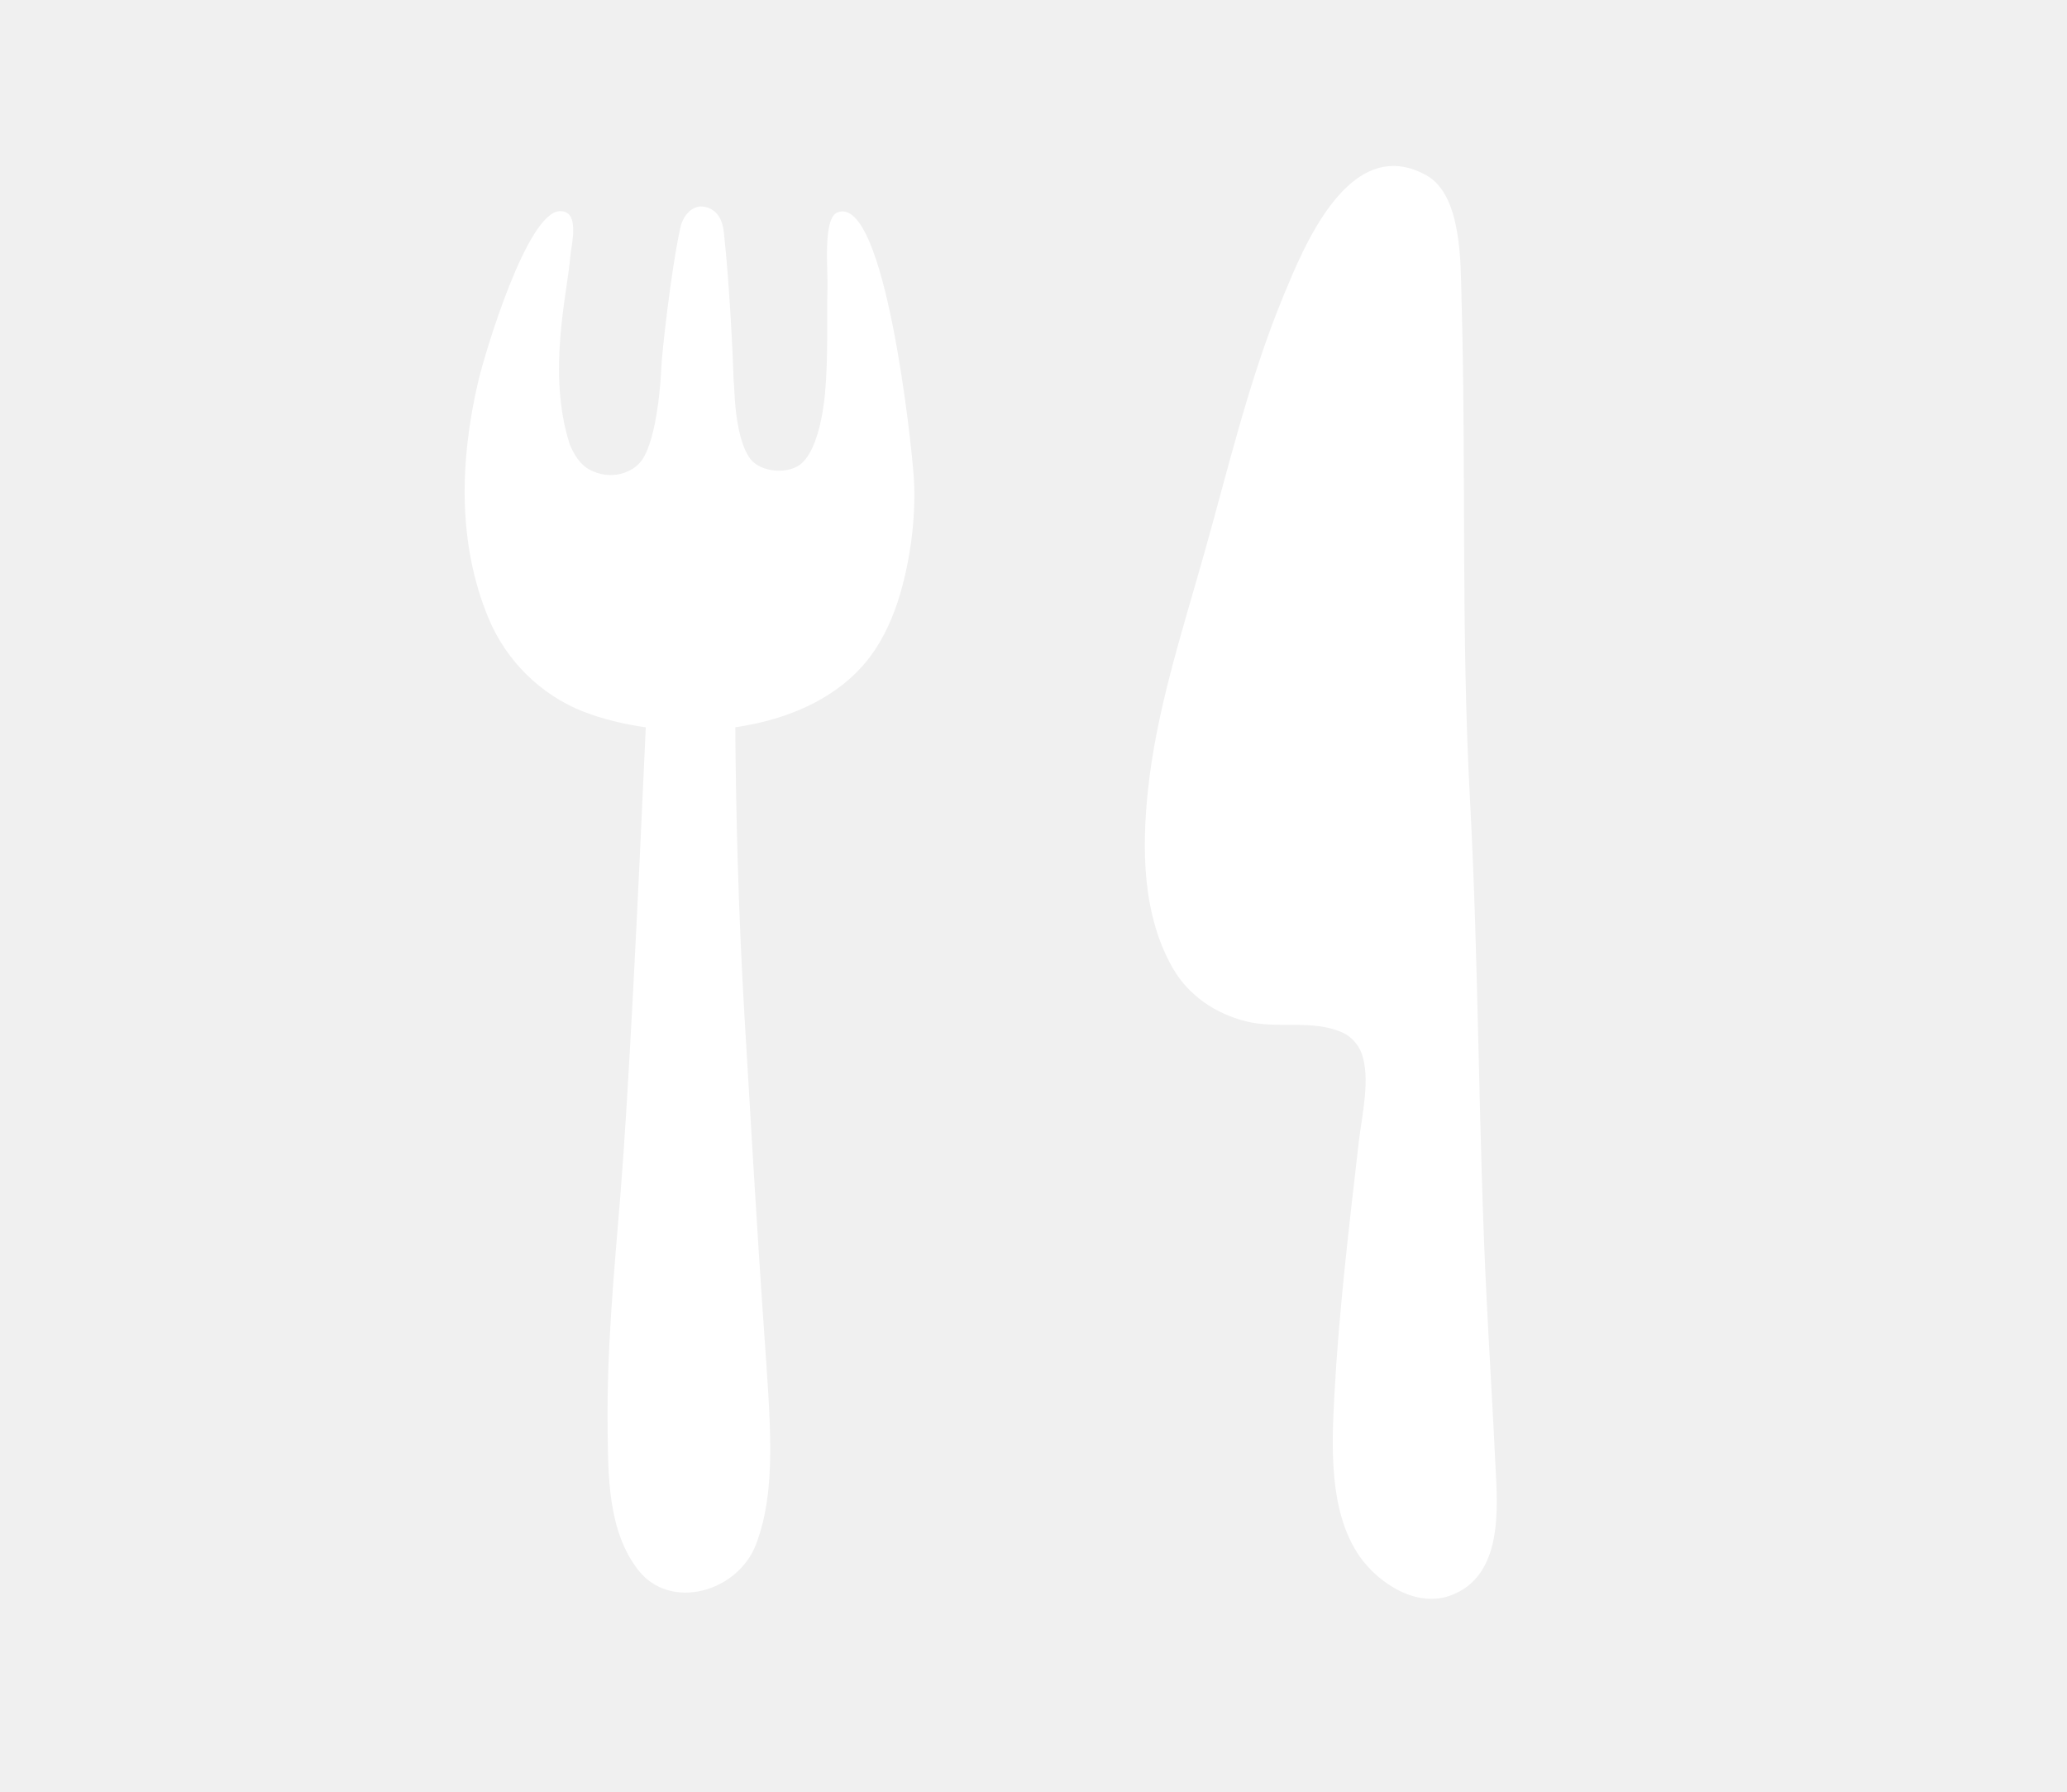
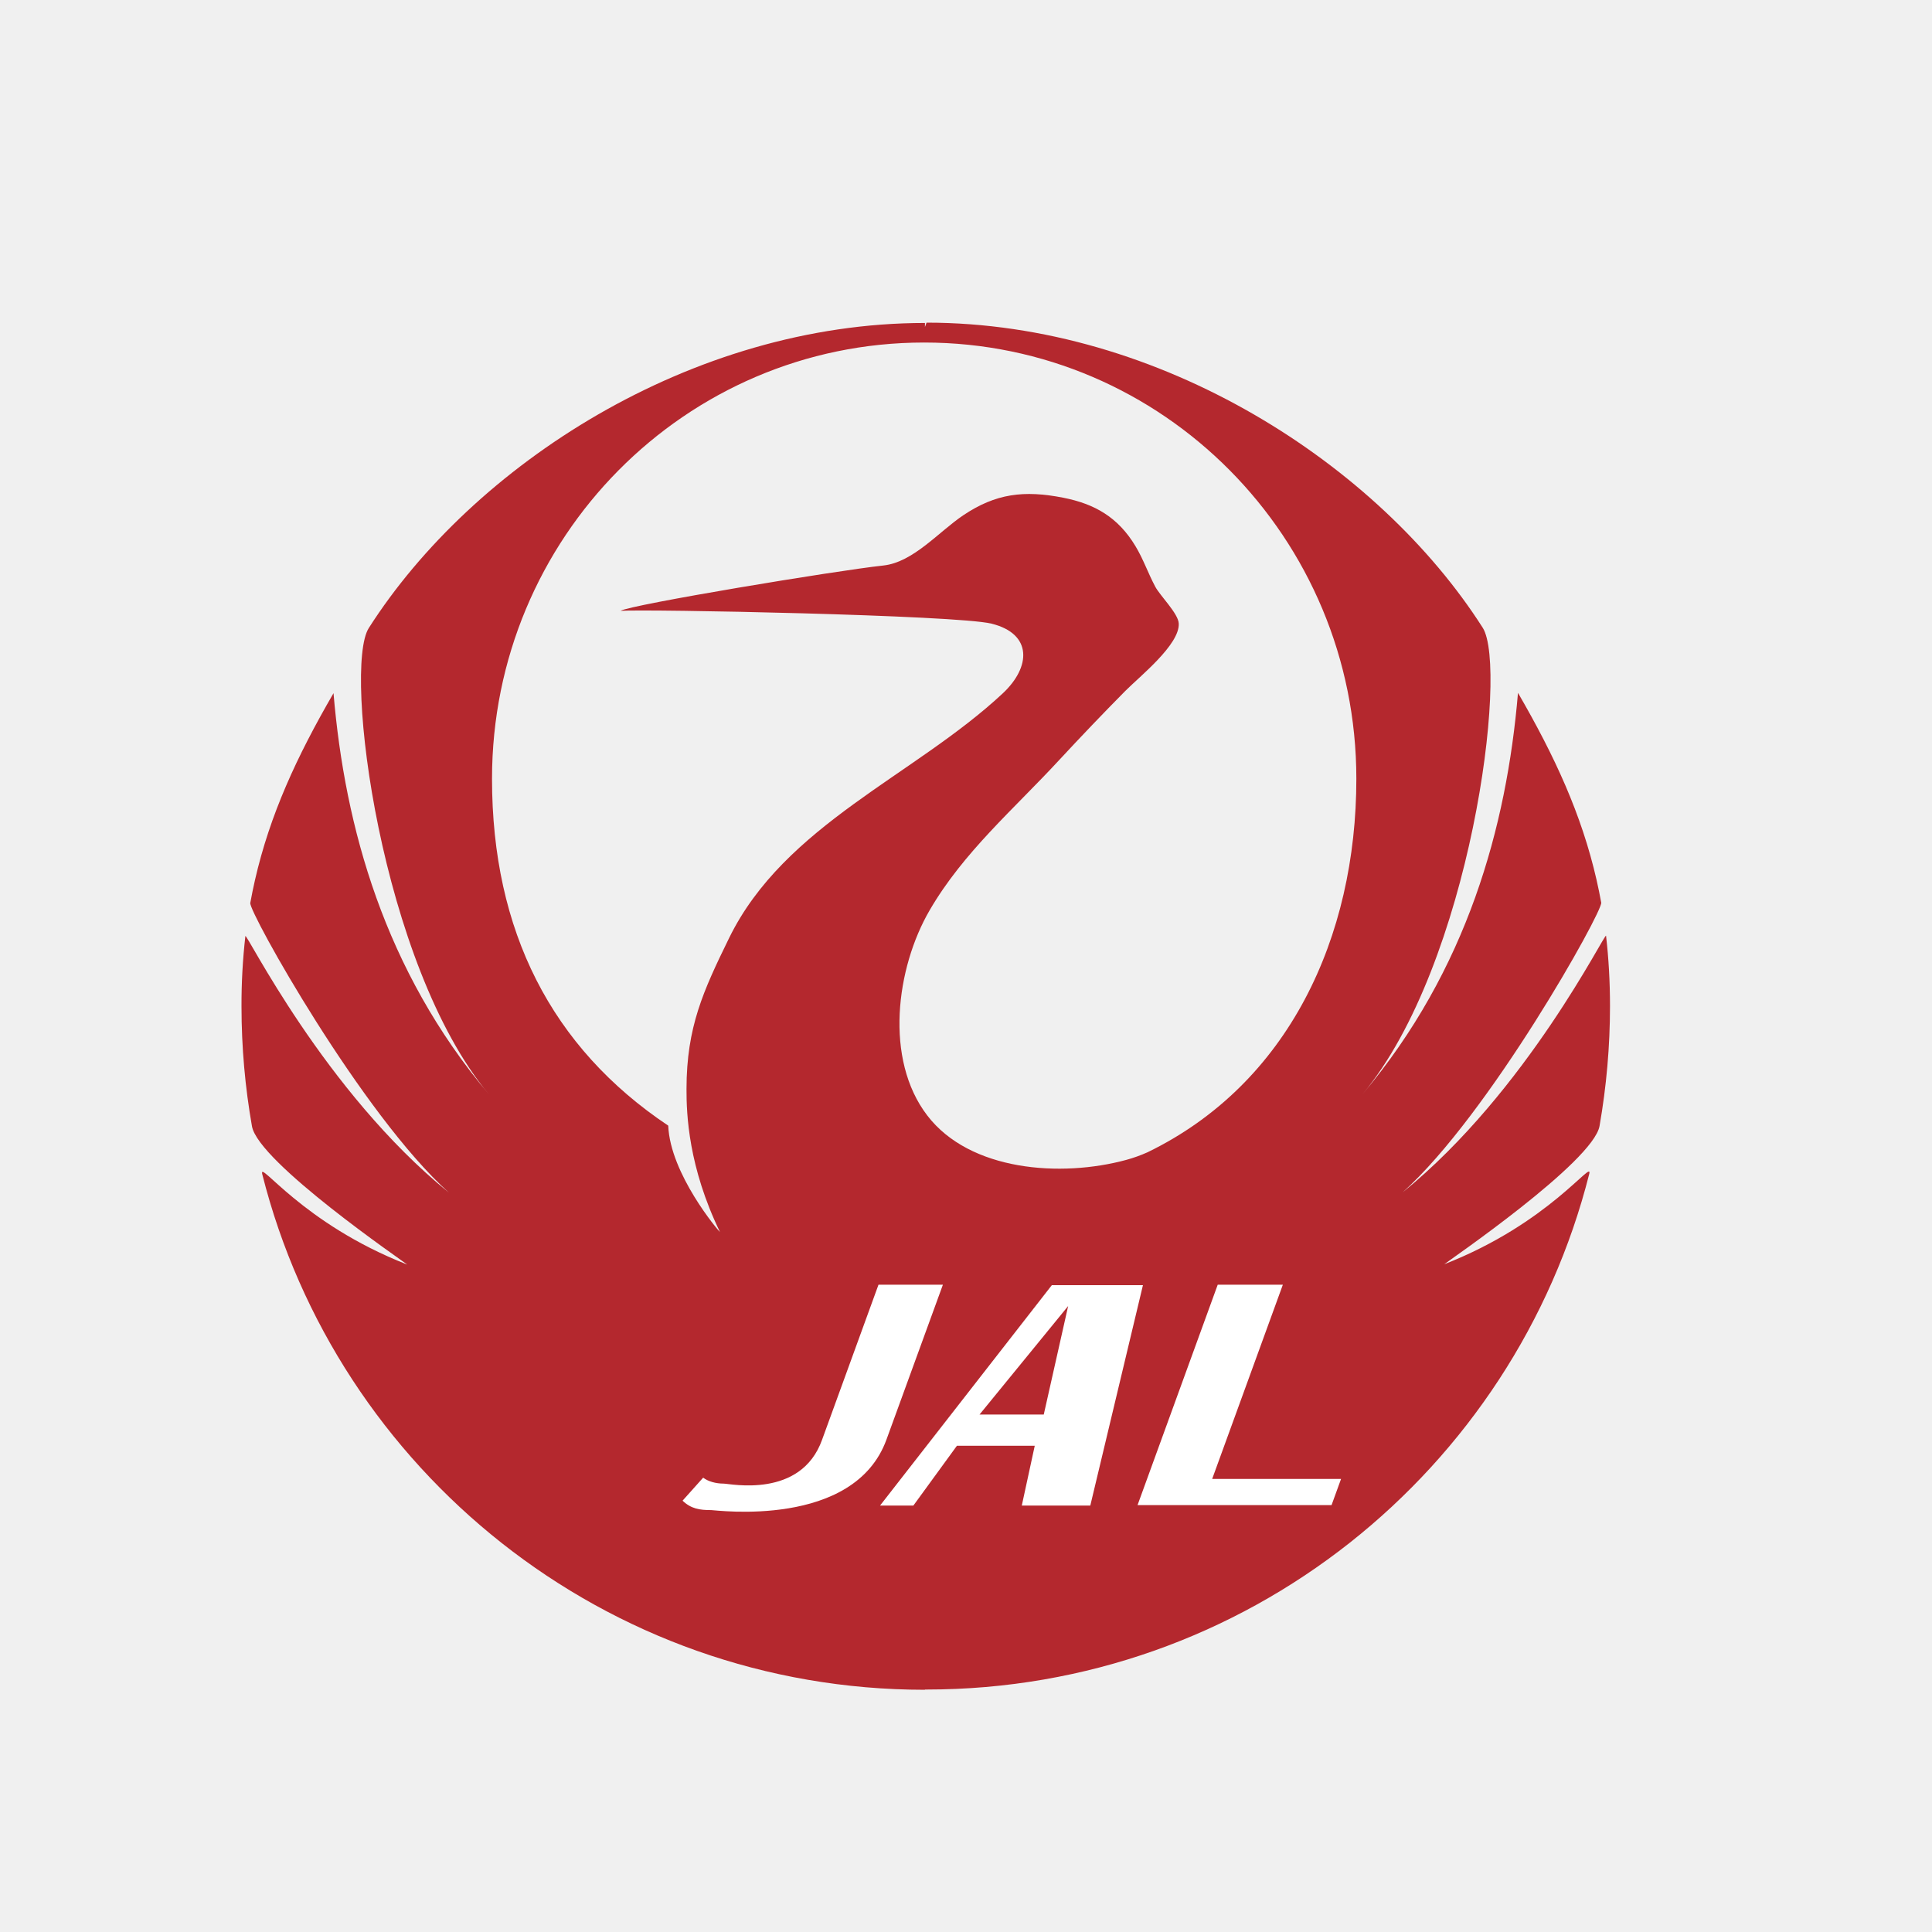
- <svg xmlns="http://www.w3.org/2000/svg" width="45" height="39" viewBox="0 0 45 39" fill="none">
-   <path d="M32.557 31.9C32.502 30.727 32.429 29.56 32.371 28.395C32.183 24.752 32.199 21.055 32.002 17.394C31.805 13.76 31.922 10.124 31.818 6.49C31.797 5.735 31.831 4.244 31.049 3.813C29.368 2.888 28.37 5.411 27.942 6.438C27.172 8.302 26.726 10.263 26.175 12.194C25.706 13.847 25.172 15.495 24.991 17.206C24.857 18.491 24.869 19.928 25.54 21.086C25.877 21.667 26.459 22.063 27.122 22.23C27.811 22.407 28.598 22.176 29.251 22.487C29.42 22.568 29.568 22.737 29.636 22.908C29.847 23.458 29.647 24.293 29.581 24.861C29.371 26.689 29.149 28.536 29.05 30.374C28.991 31.485 28.927 32.908 29.599 33.876C30.011 34.464 30.846 35.013 31.599 34.721C32.725 34.29 32.604 32.834 32.557 31.9Z" fill="white" />
-   <path d="M18.23 4.624C17.907 4.754 18.029 5.911 18.015 6.267C17.994 6.905 18.037 7.751 17.96 8.578C17.96 8.586 17.959 8.591 17.958 8.596C17.951 8.654 17.946 8.716 17.936 8.781C17.926 8.844 17.916 8.905 17.908 8.968C17.839 9.372 17.707 9.85 17.459 10.079C17.177 10.341 16.546 10.286 16.326 9.976C15.968 9.472 15.995 8.346 15.973 8.313C15.958 7.781 15.881 6.171 15.764 5.109C15.755 5.029 15.739 4.548 15.3 4.496C15.095 4.474 14.879 4.649 14.809 4.968C14.603 5.909 14.41 7.703 14.398 7.985C14.395 8.013 14.394 8.044 14.394 8.071C14.394 8.071 14.393 8.076 14.393 8.079C14.392 8.137 14.322 9.543 13.966 10.028C13.781 10.282 13.298 10.482 12.818 10.213C12.627 10.105 12.496 9.896 12.404 9.672C11.902 8.111 12.353 6.391 12.417 5.571C12.436 5.341 12.644 4.571 12.179 4.597C11.477 4.635 10.572 7.623 10.41 8.307C10.013 10.011 9.953 11.832 10.643 13.475C11.027 14.386 11.777 15.131 12.707 15.492C13.119 15.65 13.576 15.765 14.059 15.831C13.885 19.705 13.688 23.747 13.508 25.996C13.369 27.689 13.206 29.4 13.228 31.1C13.241 32.116 13.23 33.327 13.897 34.178C14.594 35.068 16.065 34.659 16.462 33.608C16.908 32.422 16.778 31.042 16.627 28.866C16.474 26.688 16.303 23.716 16.208 22.118C16.07 19.764 16.022 17.707 16.008 15.83C17.247 15.653 18.402 15.121 19.049 14.144C19.332 13.716 19.519 13.239 19.647 12.747C19.843 12.003 19.938 11.187 19.896 10.419C19.853 9.712 19.272 4.207 18.23 4.624Z" fill="white" />
+ <svg xmlns="http://www.w3.org/2000/svg" width="24" height="24" viewBox="0 0 24 24" fill="none">
+   <path fill-rule="evenodd" clip-rule="evenodd" d="M19.87 13.988C19.956 13.496 20 12.997 20 12.498C20 12.191 19.983 11.901 19.951 11.625C19.945 11.565 18.975 13.553 17.424 14.812C18.503 13.845 19.91 11.323 19.891 11.213C19.874 11.119 19.854 11.024 19.833 10.93C19.647 10.117 19.313 9.393 18.857 8.607C18.716 10.276 18.223 12.053 16.928 13.59C18.271 11.977 18.739 8.304 18.419 7.798C17.13 5.777 14.416 4.008 11.51 4.008L11.49 4.062V4.012C8.584 4.012 5.87 5.781 4.581 7.802C4.261 8.307 4.728 11.981 6.072 13.593C4.777 12.056 4.284 10.279 4.143 8.611C3.687 9.397 3.353 10.12 3.167 10.934C3.146 11.028 3.126 11.122 3.109 11.217C3.089 11.326 4.497 13.848 5.576 14.815C4.025 13.556 3.055 11.569 3.048 11.629C3.015 11.918 2.999 12.21 3 12.502C3 13.01 3.045 13.507 3.13 13.991C3.209 14.438 5.012 15.67 5.059 15.709C3.749 15.197 3.209 14.393 3.258 14.587C4.187 18.267 7.52 20.991 11.49 20.991V20.988L11.51 20.988C15.479 20.988 18.812 18.264 19.742 14.583C19.791 14.389 19.251 15.193 17.941 15.705C17.988 15.666 19.79 14.435 19.87 13.988ZM14.255 14.314C14.169 14.352 14.082 14.384 13.993 14.408C13.179 14.63 12.048 14.548 11.519 13.857C10.983 13.158 11.132 12.024 11.548 11.308C11.968 10.585 12.598 10.048 13.159 9.44C13.428 9.15 13.701 8.864 13.979 8.583C14.16 8.401 14.654 8.009 14.643 7.747C14.639 7.623 14.414 7.405 14.351 7.288C14.26 7.117 14.203 6.946 14.105 6.784C13.889 6.425 13.599 6.26 13.209 6.183C12.721 6.087 12.37 6.13 11.966 6.401C11.662 6.605 11.345 6.985 10.973 7.025C10.386 7.088 7.83 7.512 7.709 7.588C8.024 7.565 11.879 7.64 12.316 7.747C12.829 7.873 12.806 8.287 12.457 8.613C11.361 9.636 9.746 10.245 9.057 11.653C8.735 12.312 8.529 12.758 8.528 13.527C8.527 13.845 8.552 14.496 8.944 15.305C8.926 15.293 8.325 14.583 8.301 13.983C6.85 13.013 6.112 11.562 6.112 9.674C6.112 6.681 8.515 4.255 11.48 4.255C14.445 4.255 16.849 6.681 16.849 9.674C16.849 11.642 16.008 13.463 14.255 14.314Z" fill="#B4282E" />
+   <path fill-rule="evenodd" clip-rule="evenodd" d="M11.713 15.959L11.012 17.883C10.609 18.992 8.895 18.759 8.835 18.759C8.694 18.759 8.586 18.744 8.479 18.642L8.735 18.356C8.796 18.403 8.892 18.43 8.99 18.43C9.069 18.43 9.95 18.622 10.213 17.883L10.913 15.959H11.713ZM16.659 18.372L16.541 18.697H14.131L15.127 15.959H15.936L15.058 18.372H16.659ZM13.066 15.965L10.932 18.703H11.346L11.887 17.96H12.854L12.693 18.703H13.544L14.198 15.965H13.066ZM12.168 17.572L13.269 16.224L12.966 17.572H12.168Z" fill="white" />
</svg>
